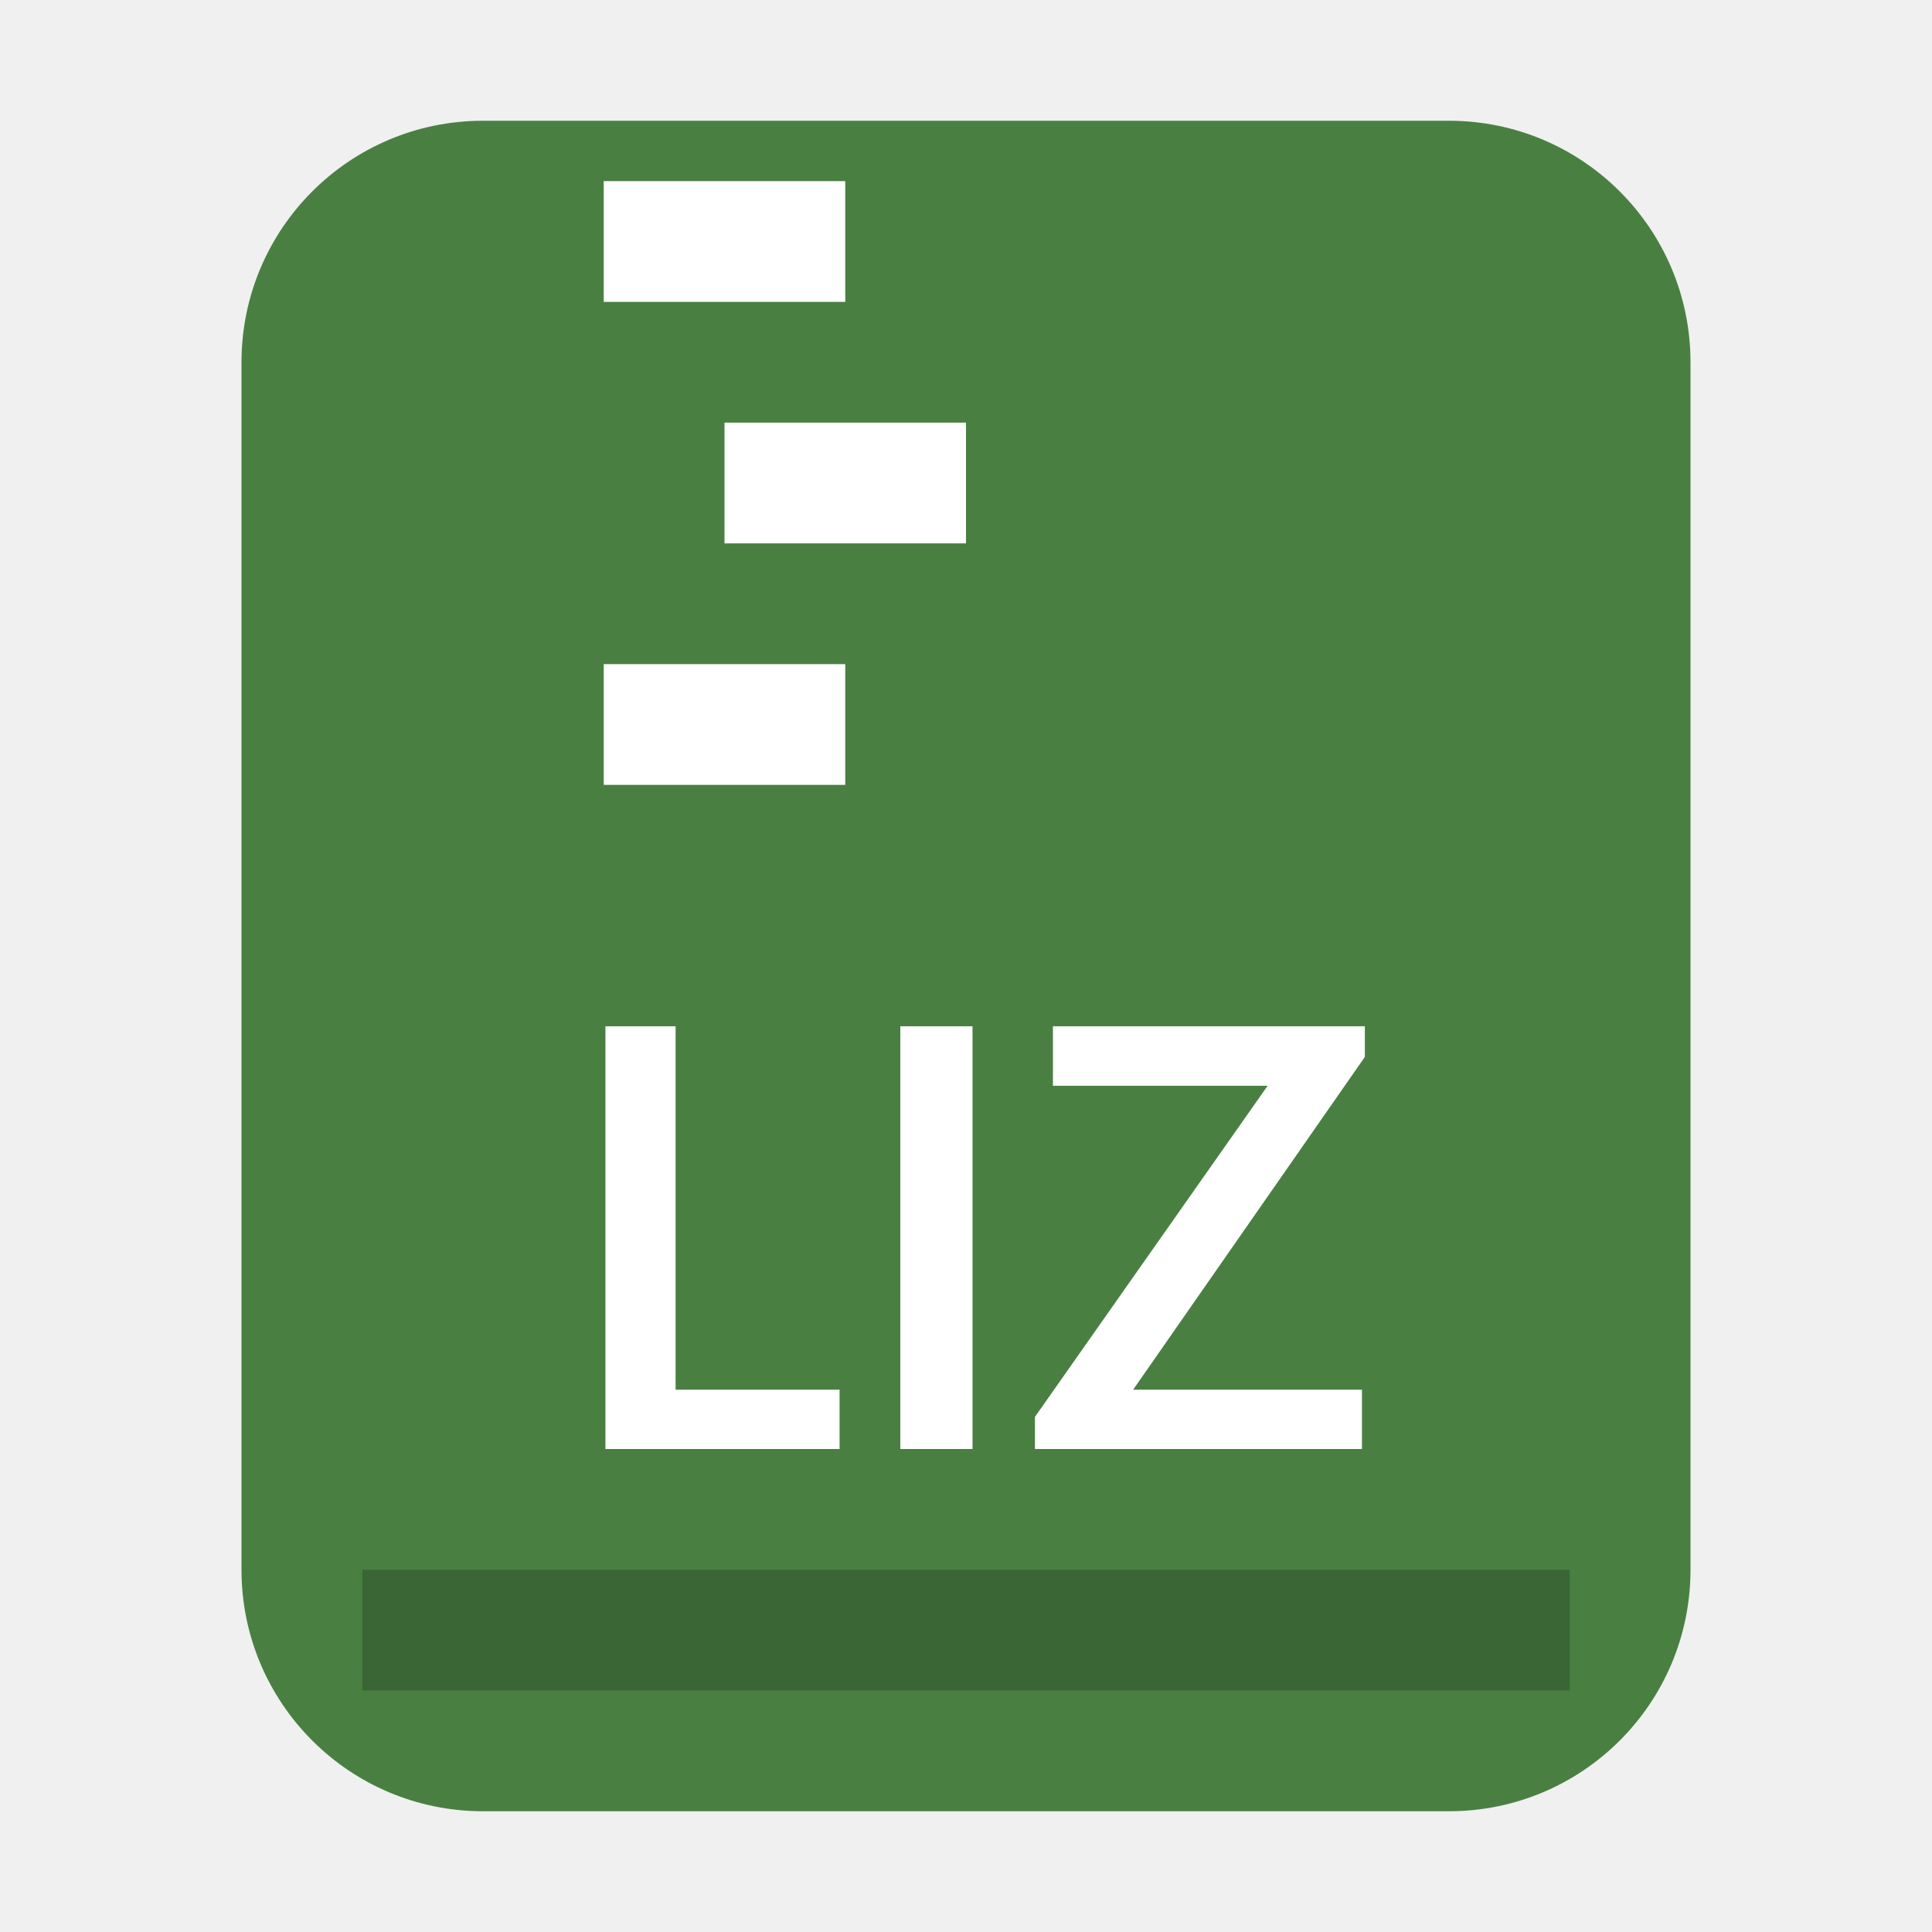
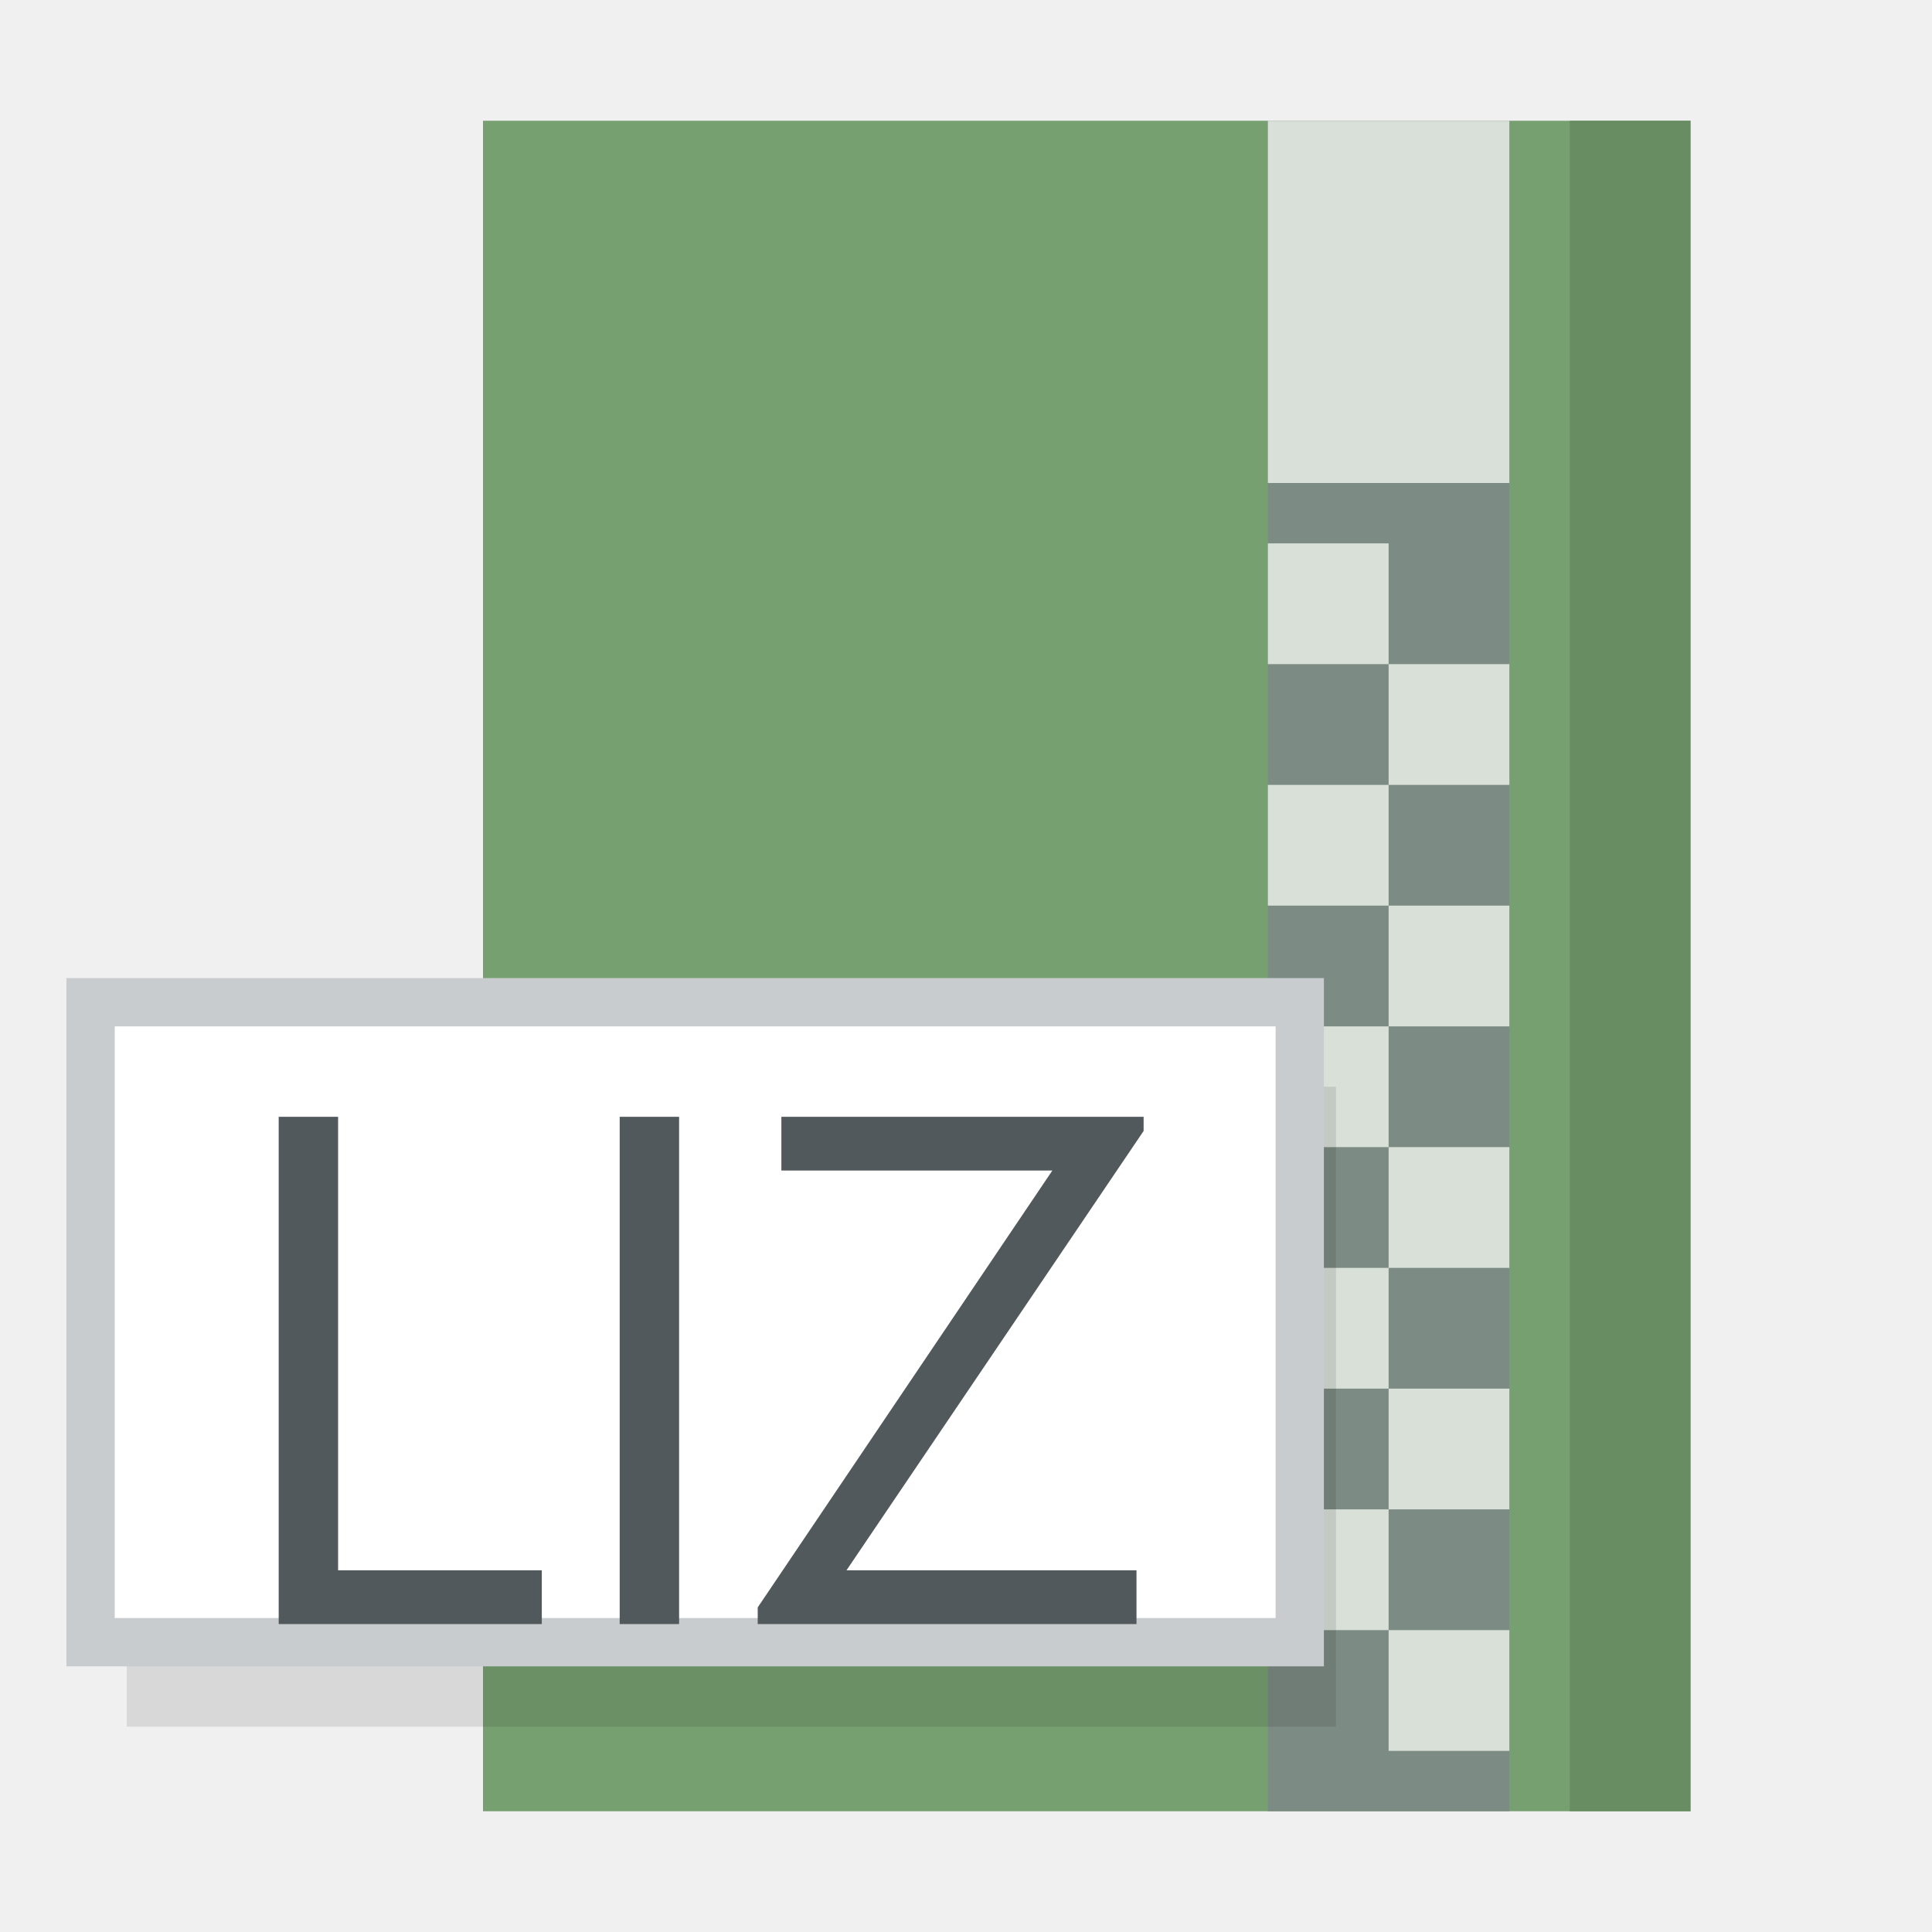
<svg xmlns="http://www.w3.org/2000/svg" width="16" height="16" viewBox="0 0 16 16">
  <defs />
-   <path fill="#498042" stroke="none" d="M 4 1 L 12 1 C 13.105 1 14 1.895 14 3 L 14 13 C 14 14.105 13.105 15 12 15 L 4 15 C 2.895 15 2 14.105 2 13 L 2 3 C 2 1.895 2.895 1 4 1 Z" />
-   <path fill="#000000" stroke="#000000" stroke-opacity="0.2" d="M 3 13.5 L 13 13.5" />
-   <path fill="#000000" stroke="#ffffff" d="M 5 2 L 7 2 M 6 4 L 8 4 M 5 6 L 7 6" />
-   <g>
-     <path fill="#ffffff" stroke="none" d="M 6.953 12 L 5.014 12 L 5.014 8.499 L 5.595 8.499 L 5.595 11.509 L 6.953 11.509 L 6.953 12 Z M 8.054 12 L 7.456 12 L 7.456 8.499 L 8.054 8.499 L 8.054 12 Z M 11.303 8.753 L 9.384 11.509 L 11.279 11.509 L 11.279 12 L 8.571 12 L 8.571 11.734 L 10.498 8.992 L 8.72 8.992 L 8.72 8.499 L 11.303 8.499 L 11.303 8.753 Z" />
+   <path fill="#77a071" stroke="none" d="M 4 1 L 14 1 L 14 15 L 4 15 Z" />
+   <path fill="#698d63" stroke="none" d="M 13 1 L 14 1 L 14 15 L 13 15 Z" />
+   <path fill="#7c8b83" stroke="none" d="M 10.5 1 L 12.5 1 L 12.5 15 L 10.5 15 Z" />
+   <path fill="#d9dfd9" stroke="none" d="M 10.5 1 L 12.5 1 L 12.5 4 L 10.5 4 Z" />
+   <path fill="#000000" stroke="#d8e0d8" d="M 10.5 5 L 11.5 5 M 11.5 6 L 12.5 6 M 10.5 7 L 11.5 7 M 11.5 8 L 12.5 8 M 10.5 9 L 11.5 9 M 11.5 10 L 12.5 10 M 10.5 11 L 11.5 11 M 11.5 12 L 12.5 12 M 10.5 13 L 11.5 13 M 11.5 14 L 12.5 14" />
+   <g opacity="0.1">
+     <path fill="#000000" stroke="none" d="M 1.05 9 L 11.064 9 L 11.064 14.3 L 1.05 14.3 Z" />
+   </g>
+   <path fill="#ffffff" stroke="#c8ccce" stroke-width="0.4" d="M 0.75 8.3 L 10.764 8.3 L 10.764 13.6 L 0.75 13.6 Z" />
+   <g transform="matrix(1 0 0 1 1.757 7.45)">
+     <g>
+       <path fill="#52595c" stroke="none" d="M 2.73 6 L 0.551 6 L 0.551 1.799 L 1.043 1.799 L 1.043 5.555 L 2.73 5.555 L 2.73 6 Z M 3.867 6 L 3.375 6 L 3.375 1.799 L 3.867 1.799 L 3.867 6 Z M 7.714 1.916 L 5.253 5.555 L 7.655 5.555 L 7.655 6 L 4.518 6 L 4.518 5.862 L 6.958 2.244 L 4.714 2.244 L 4.714 1.799 L 7.714 1.799 L 7.714 1.916 Z" />
+     </g>
  </g>
</svg>
